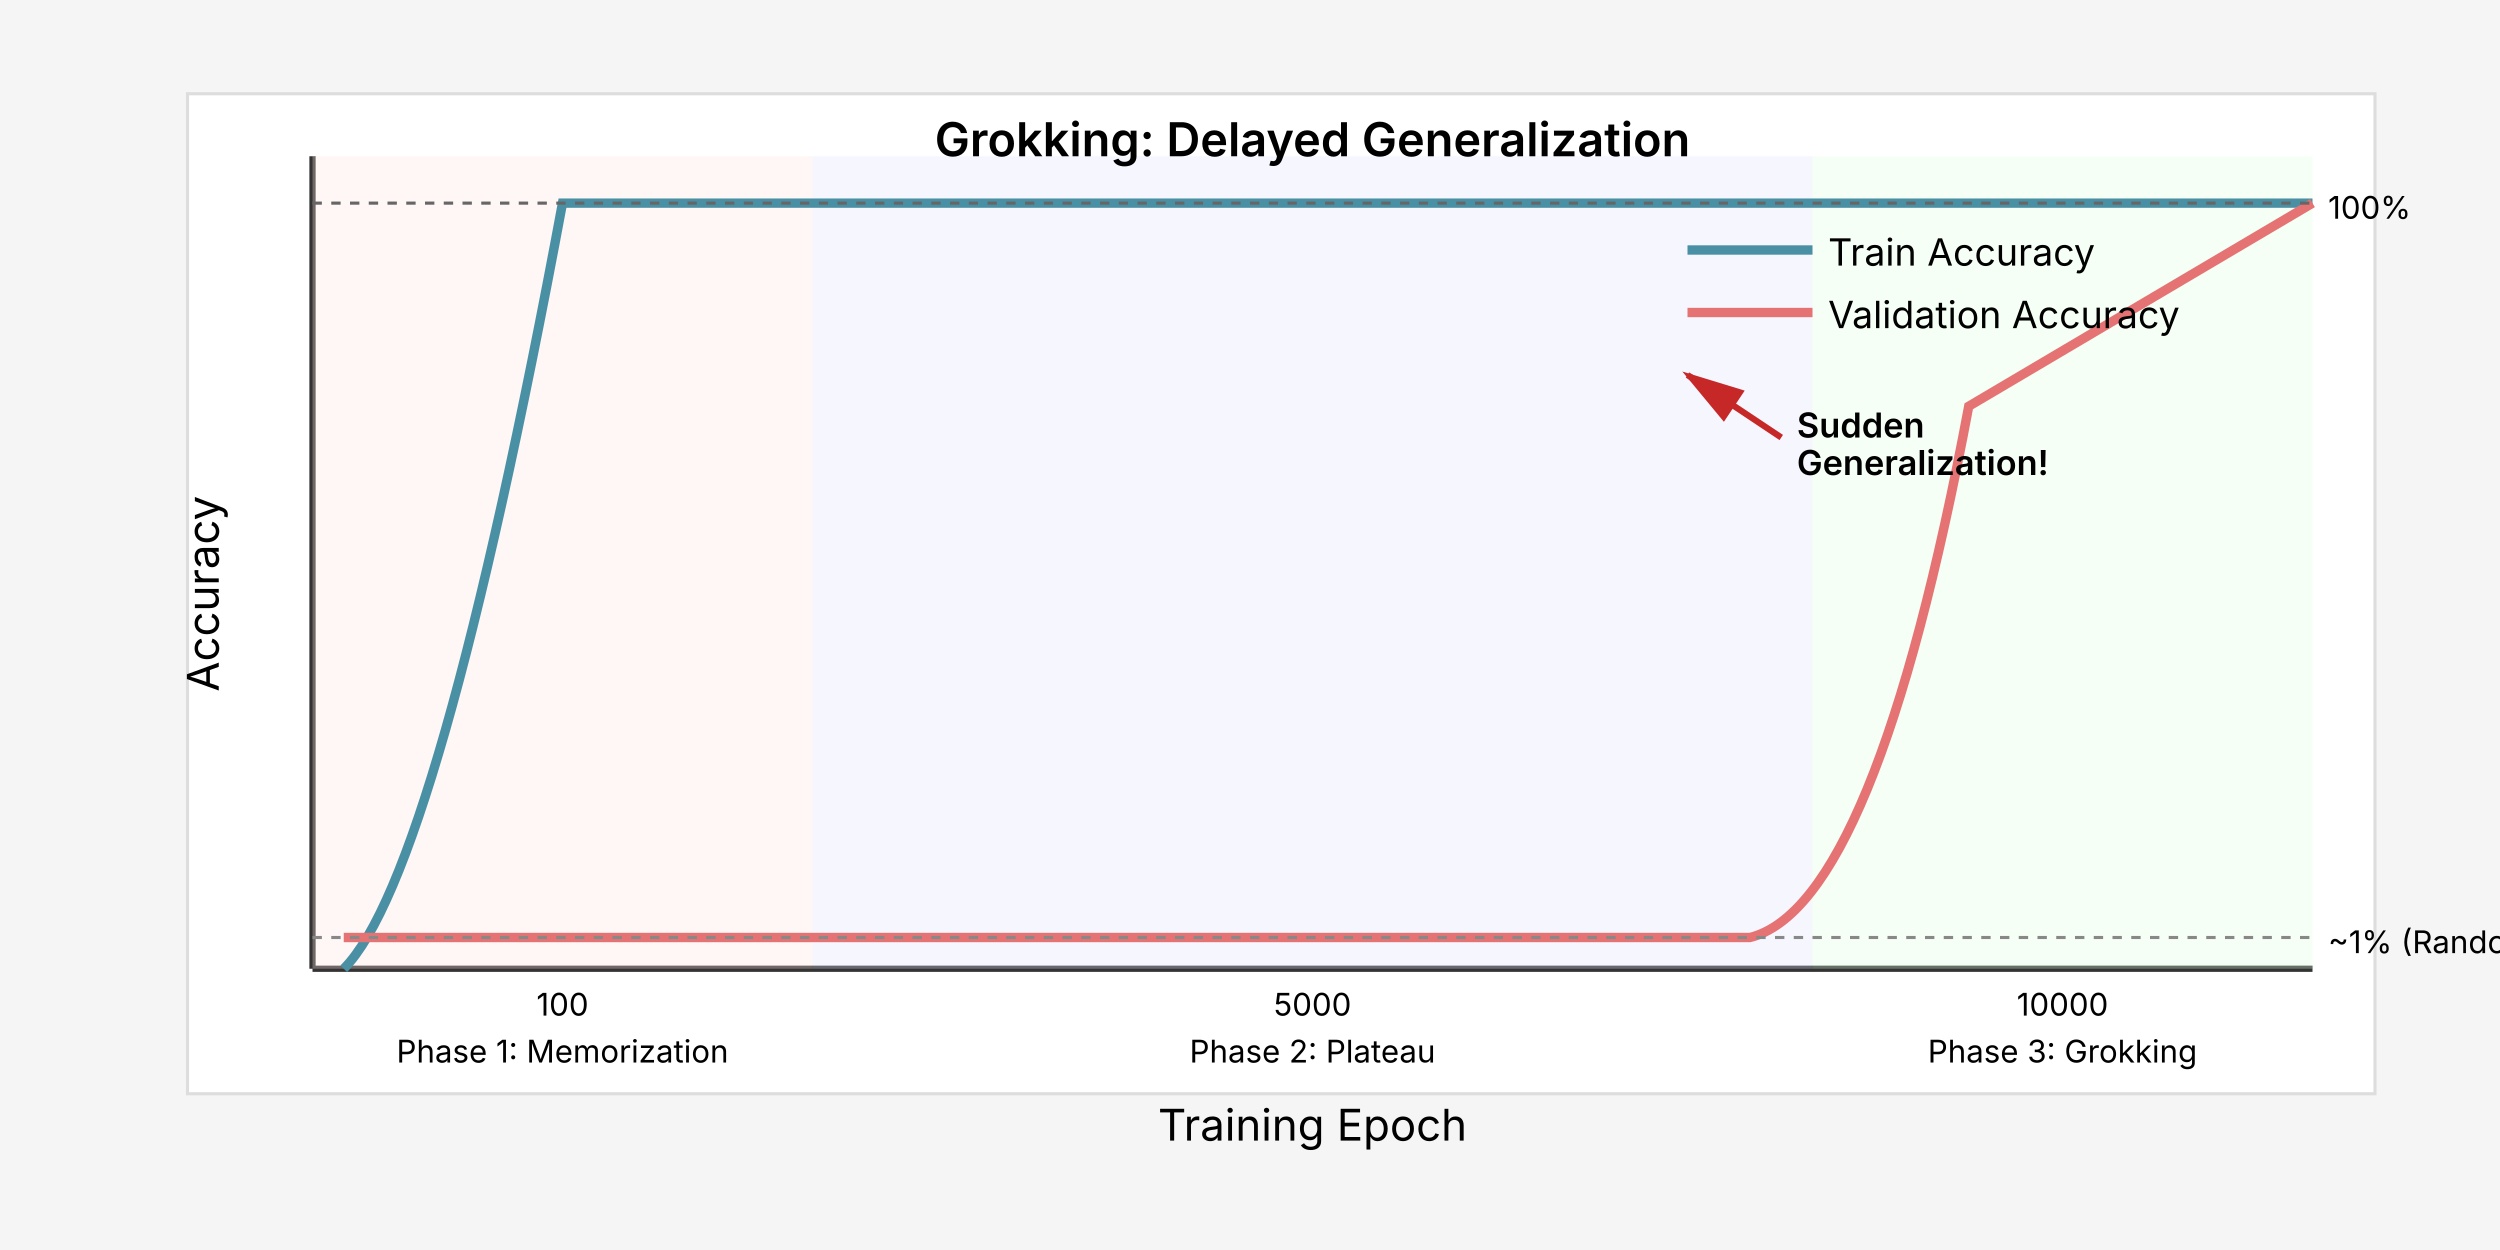
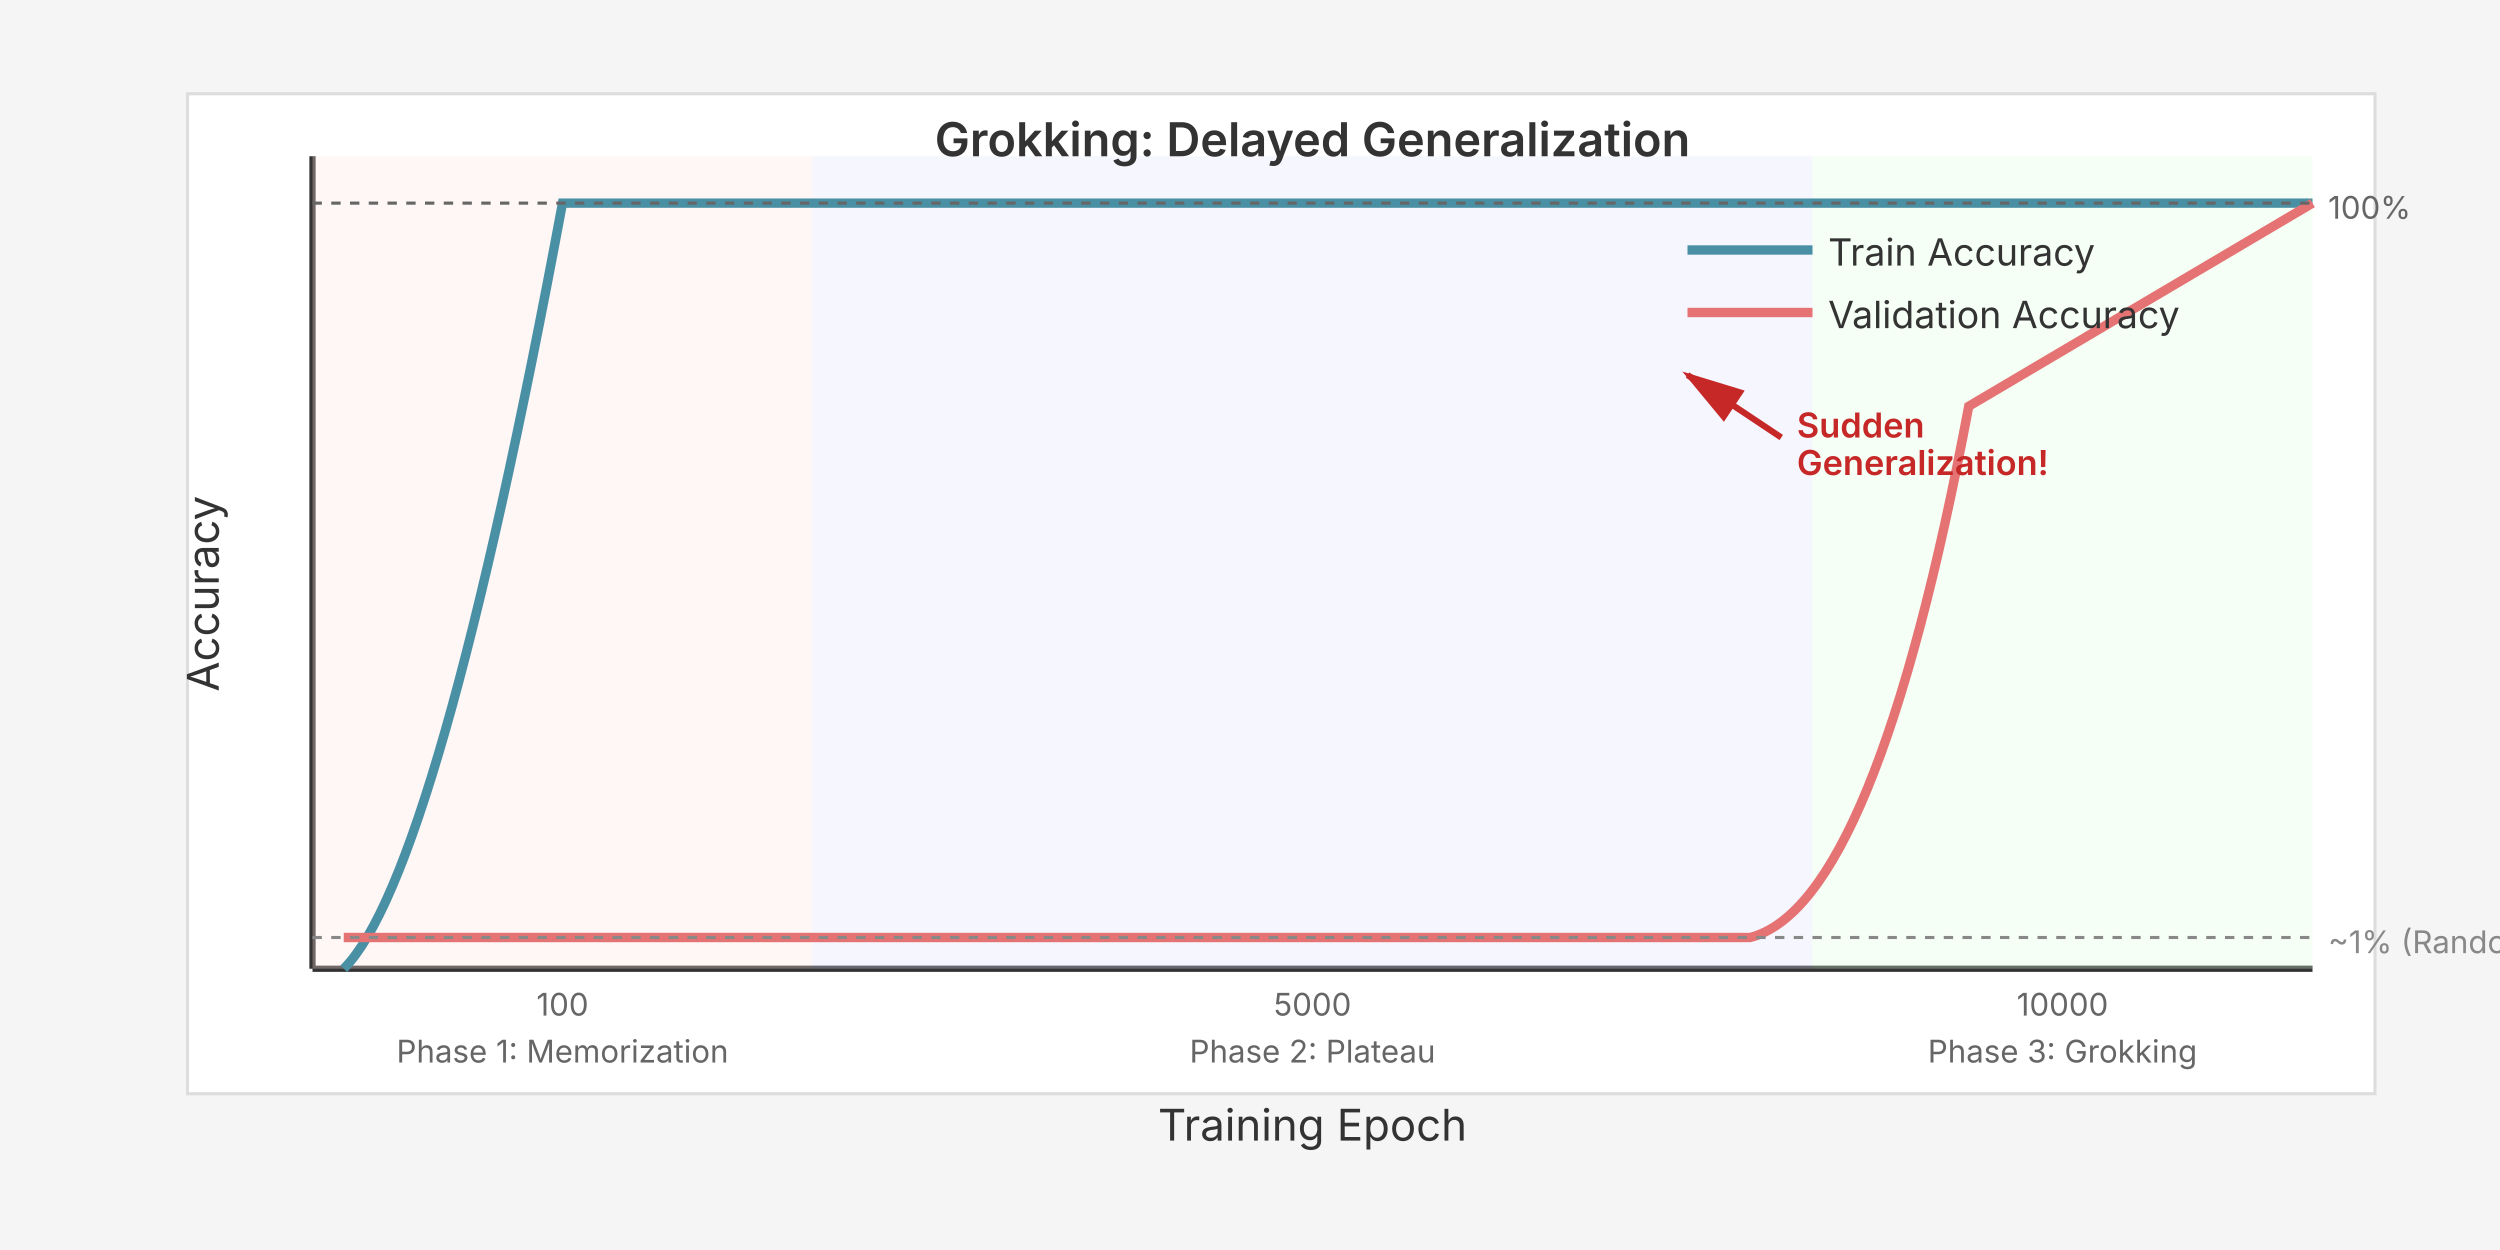
<svg xmlns="http://www.w3.org/2000/svg" viewBox="0 0 800 400">
  <style>
    /* Light mode (default) */
    text { fill: #000000; }
    .axis-text { fill: #000000; }
    .label-text { fill: #666666; }
    line[stroke="#333"] { stroke: #333333; }

    /* Dark mode */
    @media (prefers-color-scheme: dark) {
      text { fill: #ffffff; }
      .axis-text { fill: #ffffff; }
      .label-text { fill: #cccccc; }
      line[stroke="#333"] { stroke: #cccccc; }

      /* Darken backgrounds in dark mode */
      rect[fill="#f5f5f5"] { fill: #1a1a1a; }
      rect[fill="white"] { fill: #2d2d2d; }
      rect[stroke="#ddd"] { stroke: #555555; }
      line[stroke="#ddd"] { stroke: #555555; }

      /* Keep white text white in dark mode (for colored backgrounds) */
      text[fill="#fff"],
      text[fill="#ffffff"],
      text[fill="white"] {
        fill: #ffffff;
      }

      /* Keep colored text readable in dark mode */
      text[fill="#E57373"] { fill: #ef5350; }
      text[fill="#C62828"] { fill: #ef5350; }
      text[fill="#81C784"] { fill: #66bb6a; }
      text[fill="#FFB74D"] { fill: #ffa726; }
      text[fill="#4A90A4"] { fill: #4fc3f7; }
      text[fill="#888"] { fill: #bbbbbb; }
      line[stroke="#888"] { stroke: #bbbbbb; }
      line[stroke="#C62828"] { stroke: #ef5350; }
      polygon[fill="#C62828"] { fill: #ef5350; }
    }
  </style>
  <rect width="800" height="400" fill="#f5f5f5" />
  <g transform="translate(60, 30)">
    <rect width="700" height="320" fill="white" stroke="#ddd" stroke-width="1" />
    <line x1="40" y1="280" x2="680" y2="280" stroke="#333" stroke-width="2" />
    <line x1="40" y1="20" x2="40" y2="280" stroke="#333" stroke-width="2" />
    <rect x="40" y="20" width="160" height="260" fill="#FFE0E0" opacity="0.3" />
-     <text x="120" y="310" text-anchor="middle" font-family="system-ui, -apple-system, sans-serif" font-size="10" fill="#666">Phase 1: Memorization</text>
+     <text x="120" y="310" text-anchor="middle" font-family="system-ui, -apple-system, sans-serif" font-size="10" style="fill: #666 !important">Phase 1: Memorization</text>
    <rect x="200" y="20" width="320" height="260" fill="#E0E0FF" opacity="0.3" />
-     <text x="360" y="310" text-anchor="middle" font-family="system-ui, -apple-system, sans-serif" font-size="10" fill="#666">Phase 2: Plateau</text>
+     <text x="360" y="310" text-anchor="middle" font-family="system-ui, -apple-system, sans-serif" font-size="10" style="fill: #666 !important">Phase 2: Plateau</text>
    <rect x="520" y="20" width="160" height="260" fill="#E0FFE0" opacity="0.3" />
-     <text x="600" y="310" text-anchor="middle" font-family="system-ui, -apple-system, sans-serif" font-size="10" fill="#666">Phase 3: Grokking</text>
+     <text x="600" y="310" text-anchor="middle" font-family="system-ui, -apple-system, sans-serif" font-size="10" style="fill: #666 !important">Phase 3: Grokking</text>
    <path d="M 50 280 Q 80 250, 120 35 L 680 35" fill="none" stroke="#4A90A4" stroke-width="3" />
    <path d="M 50 270 L 500 270 Q 540 260, 570 100 L 680 35" fill="none" stroke="#E57373" stroke-width="3" />
    <line x1="40" y1="35" x2="680" y2="35" stroke="#666" stroke-width="1" stroke-dasharray="3,3" />
-     <text x="685" y="40" font-family="system-ui, -apple-system, sans-serif" font-size="10" fill="#666">100%</text>
+     <text x="685" y="40" font-family="system-ui, -apple-system, sans-serif" font-size="10" style="fill: #666 !important">100%</text>
    <line x1="40" y1="270" x2="680" y2="270" stroke="#888" stroke-width="1" stroke-dasharray="3,3" />
-     <text x="685" y="275" font-family="system-ui, -apple-system, sans-serif" font-size="10" fill="#888">~1% (Random)</text>
-     <text x="360" y="335" text-anchor="middle" font-family="system-ui, -apple-system, sans-serif" font-size="14" fill="#333">Training Epoch</text>
-     <text x="10" y="160" text-anchor="middle" font-family="system-ui, -apple-system, sans-serif" font-size="14" fill="#333" transform="rotate(-90, 10, 160)">Accuracy</text>
-     <text x="360" y="20" text-anchor="middle" font-family="system-ui, -apple-system, sans-serif" font-size="15" font-weight="600" fill="#333">Grokking: Delayed Generalization</text>
+     <text x="685" y="275" font-family="system-ui, -apple-system, sans-serif" font-size="10" style="fill: #888 !important">~1% (Random)</text>
+     <text x="360" y="335" text-anchor="middle" font-family="system-ui, -apple-system, sans-serif" font-size="14" style="fill: #333 !important">Training Epoch</text>
+     <text x="10" y="160" text-anchor="middle" font-family="system-ui, -apple-system, sans-serif" font-size="14" style="fill: #333 !important" transform="rotate(-90, 10, 160)">Accuracy</text>
+     <text x="360" y="20" text-anchor="middle" font-family="system-ui, -apple-system, sans-serif" font-size="15" font-weight="600" style="fill: #333 !important">Grokking: Delayed Generalization</text>
    <g transform="translate(480, 50)">
      <line x1="0" y1="0" x2="40" y2="0" stroke="#4A90A4" stroke-width="3" />
-       <text x="45" y="5" font-family="system-ui, -apple-system, sans-serif" font-size="12" fill="#333">Train Accuracy</text>
+       <text x="45" y="5" font-family="system-ui, -apple-system, sans-serif" font-size="12" style="fill: #333 !important">Train Accuracy</text>
      <line x1="0" y1="20" x2="40" y2="20" stroke="#E57373" stroke-width="3" />
-       <text x="45" y="25" font-family="system-ui, -apple-system, sans-serif" font-size="12" fill="#333">Validation Accuracy</text>
+       <text x="45" y="25" font-family="system-ui, -apple-system, sans-serif" font-size="12" style="fill: #333 !important">Validation Accuracy</text>
    </g>
-     <text x="120" y="295" text-anchor="middle" font-family="system-ui, -apple-system, sans-serif" font-size="10" fill="#666">100</text>
-     <text x="360" y="295" text-anchor="middle" font-family="system-ui, -apple-system, sans-serif" font-size="10" fill="#666">5000</text>
-     <text x="600" y="295" text-anchor="middle" font-family="system-ui, -apple-system, sans-serif" font-size="10" fill="#666">10000</text>
+     <text x="120" y="295" text-anchor="middle" font-family="system-ui, -apple-system, sans-serif" font-size="10" style="fill: #666 !important">100</text>
+     <text x="360" y="295" text-anchor="middle" font-family="system-ui, -apple-system, sans-serif" font-size="10" style="fill: #666 !important">5000</text>
+     <text x="600" y="295" text-anchor="middle" font-family="system-ui, -apple-system, sans-serif" font-size="10" style="fill: #666 !important">10000</text>
  </g>
  <g transform="translate(570, 140)">
    <path d="M 0 0 L -30 -20" stroke="#C62828" stroke-width="2" marker-end="url(#arrowhead)" />
-     <text x="5" y="0" font-family="system-ui, -apple-system, sans-serif" font-size="11" font-weight="600" fill="#C62828">Sudden</text>
-     <text x="5" y="12" font-family="system-ui, -apple-system, sans-serif" font-size="11" font-weight="600" fill="#C62828">Generalization!</text>
+     <text x="5" y="0" font-family="system-ui, -apple-system, sans-serif" font-size="11" font-weight="600" style="fill: #c62828 !important">Sudden</text>
+     <text x="5" y="12" font-family="system-ui, -apple-system, sans-serif" font-size="11" font-weight="600" style="fill: #c62828 !important">Generalization!</text>
  </g>
  <defs>
    <marker id="arrowhead" markerWidth="10" markerHeight="10" refX="9" refY="3" orient="auto">
      <polygon points="0 0, 10 3, 0 6" fill="#C62828" />
    </marker>
  </defs>
</svg>
